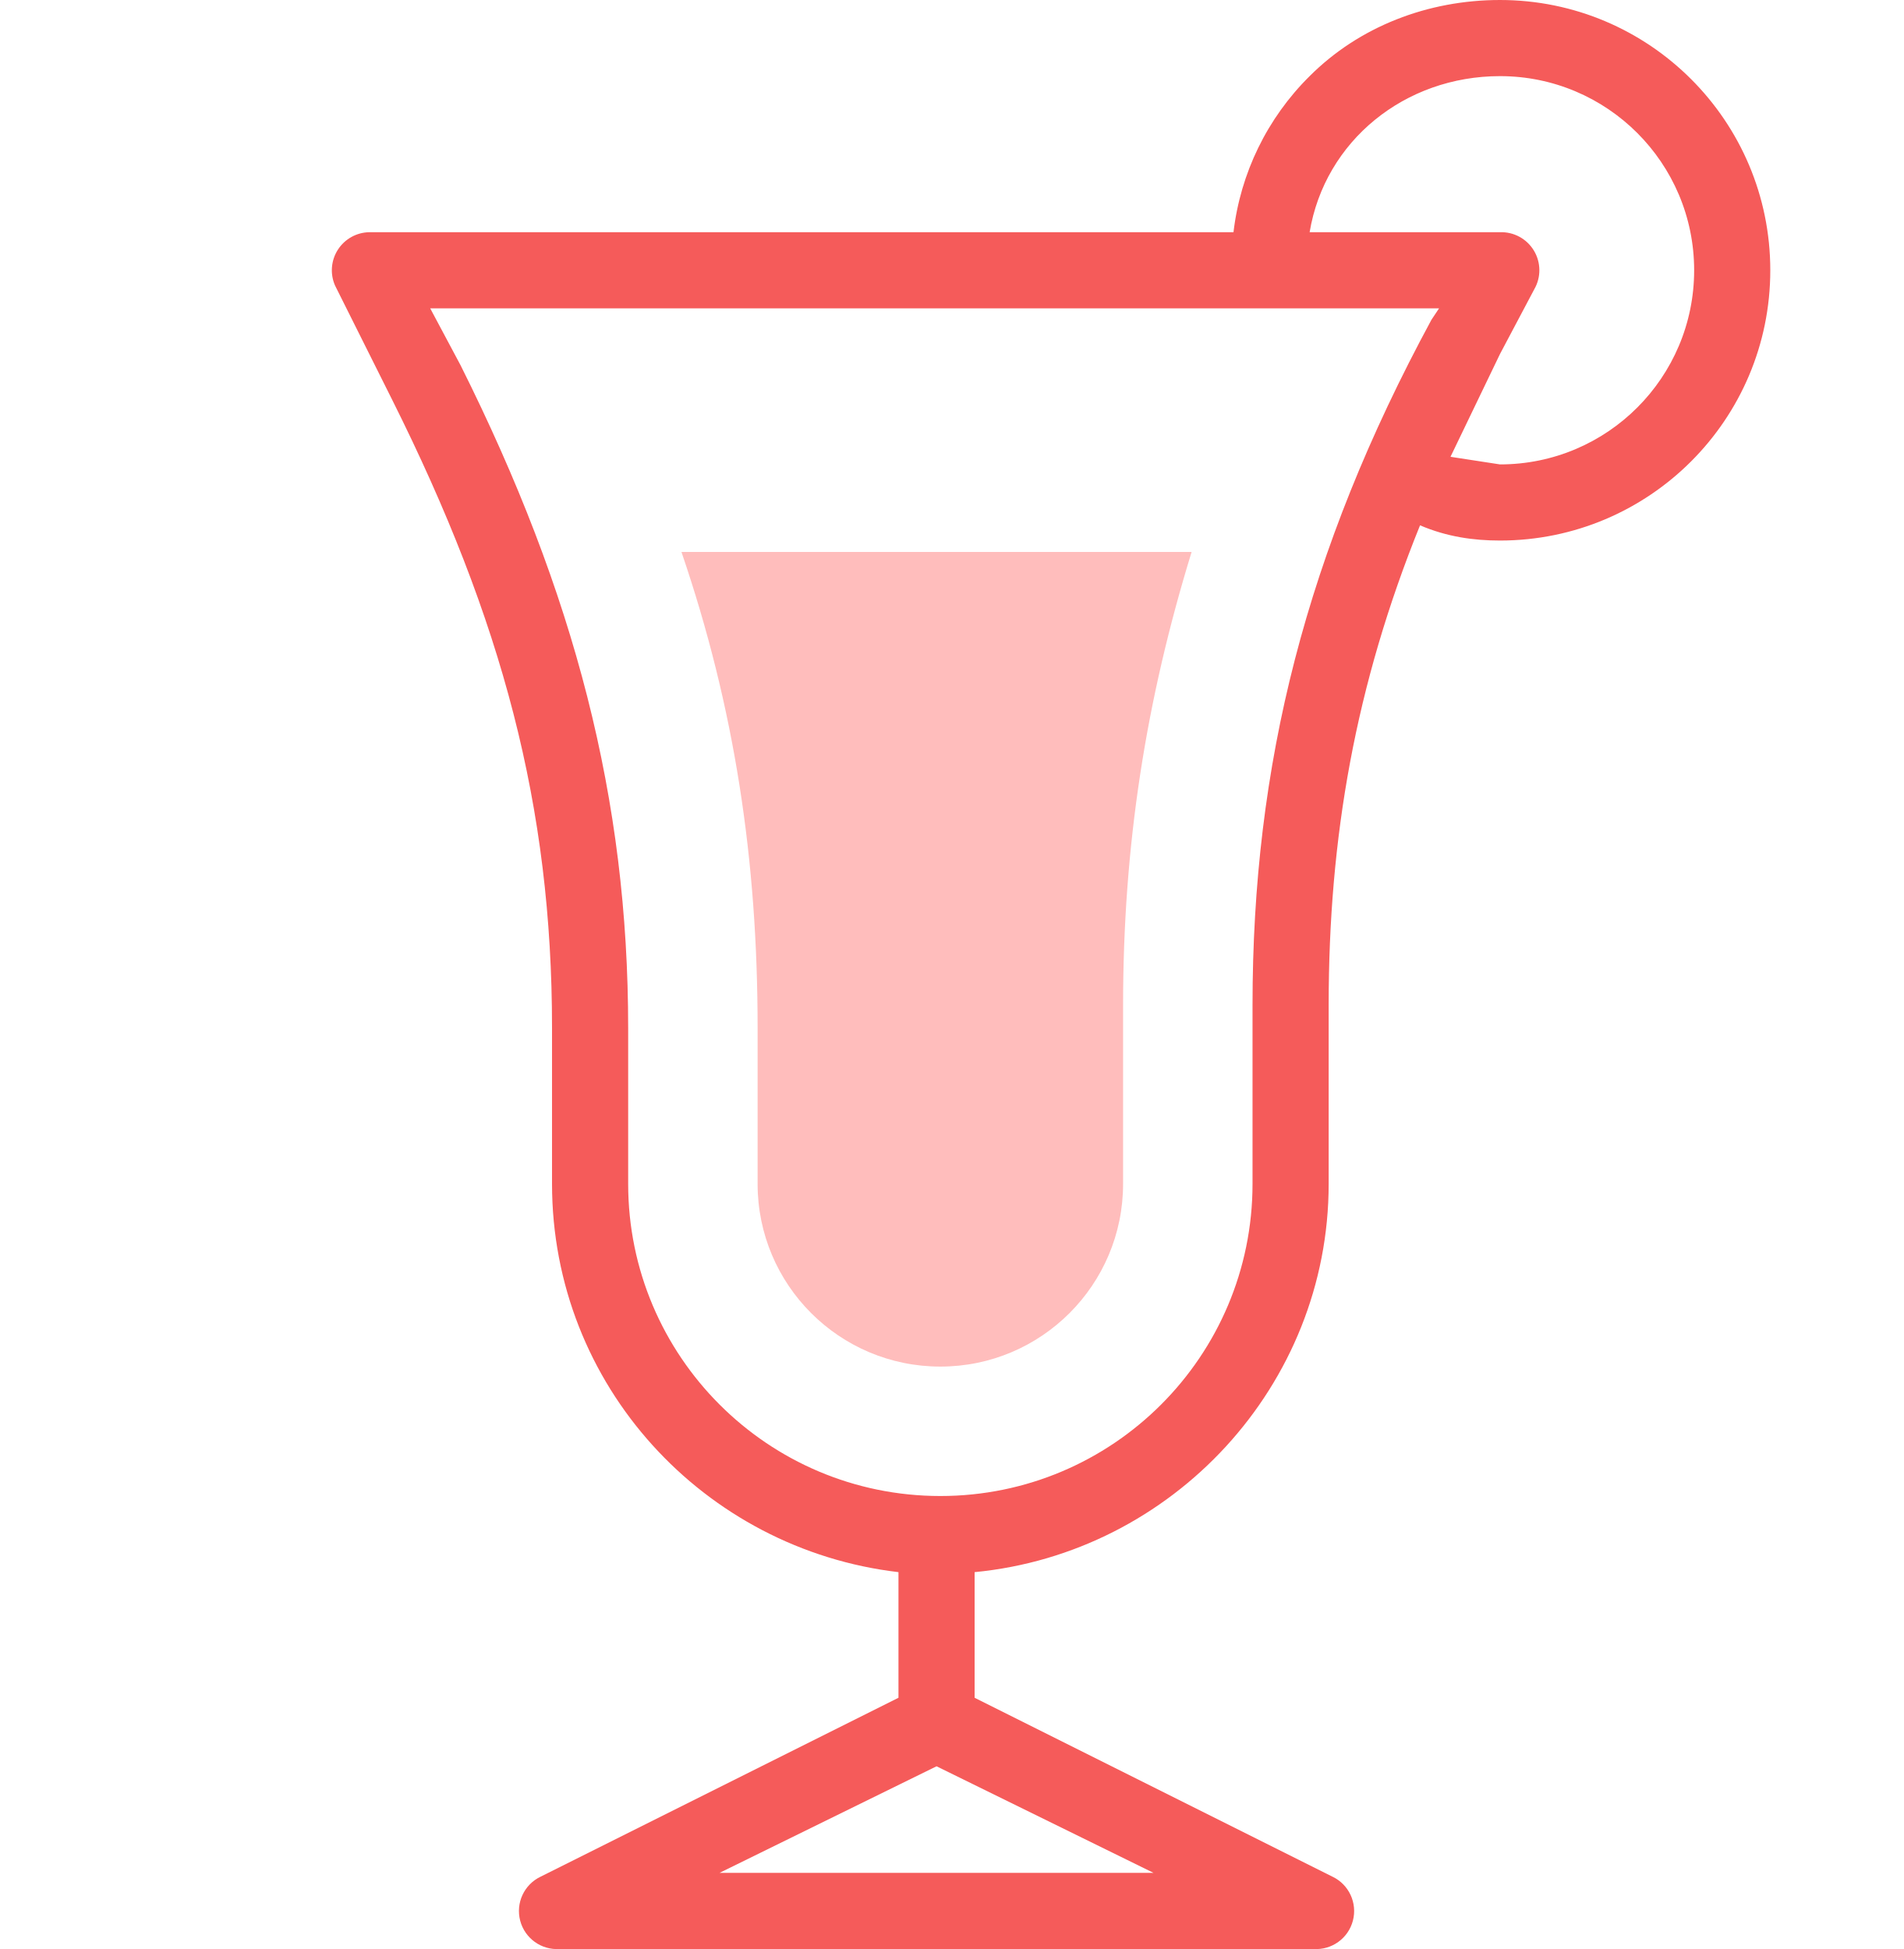
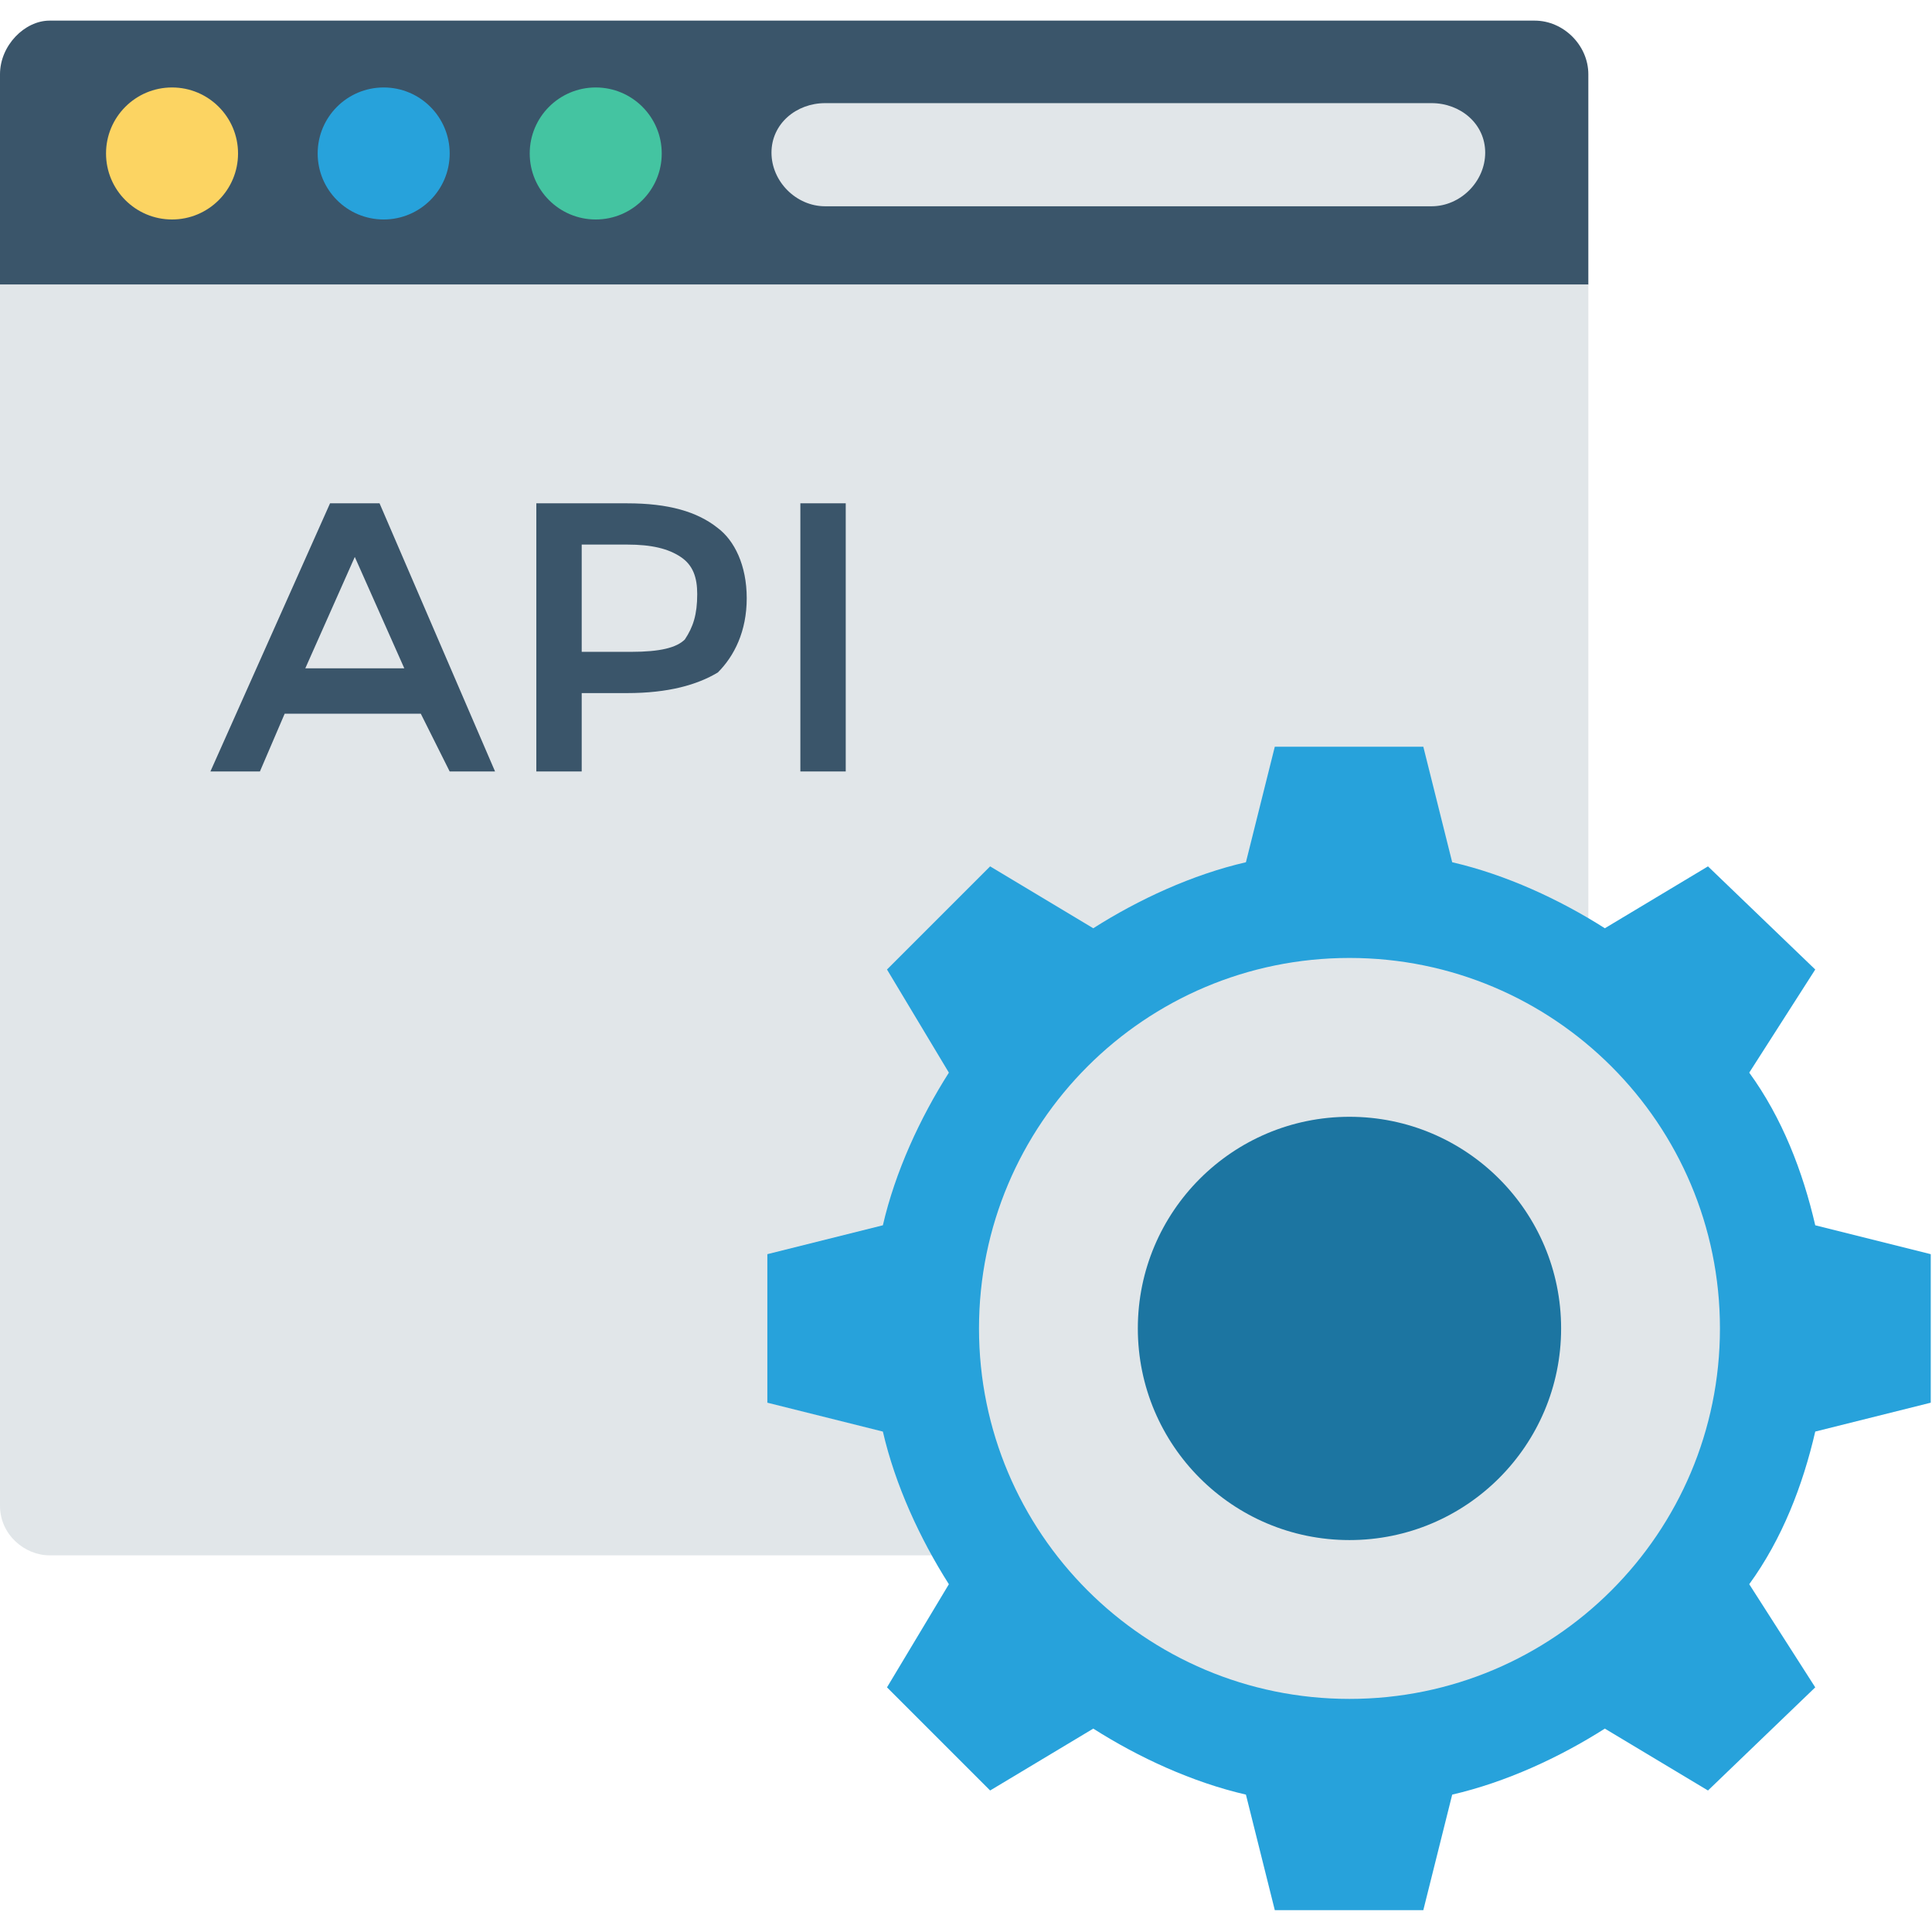
- <svg xmlns="http://www.w3.org/2000/svg" width="500" height="512" viewBox="0 0 460 512">
-   <path d="M159 145c14 41 20 81 20 125v41a48 48 0 0096 0v-47c0-42 6-80 18-119z" fill="#ffbdbc" />
-   <path d="M374 0c-19 0-37 7-50 20a69 69 0 00-20 41H77a10 10 0 00-9 14l15 30c29 58 42 107 42 165v41c0 53 40 96 91 102v33l-94 47a10 10 0 005 19h198a10 10 0 005-19l-94-47v-33c52-5 93-49 93-102v-47c0-44 7-84 24-126 7 3 14 4 21 4a71 71 0 000-142zM169 492l57-28 57 28zm140-228v47a82 82 0 01-164 0v-41c0-60-14-114-44-174l-8-15h265l-2 3c-33 61-47 117-47 180zm65-142l-13-2 13-27 9-17a10 10 0 00-9-15h-50c4-24 25-41 50-41a51 51 0 010 102z" fill="#f55b5a" />
+ <svg xmlns="http://www.w3.org/2000/svg" viewBox="0 0 468.3 468.3">
+   <path d="M385 69H0V18C0 11 6 5 12 5h360c7 0 13 6 13 13v51z" fill="#3a556a" />
+   <path d="M372 377H12c-6 0-12-5-12-12V69h385v296c0 7-6 12-13 12z" fill="#e1e6e9" />
+   <circle cx="41.7" cy="37.2" r="16" fill="#fcd462" />
+   <circle cx="93" cy="37.2" r="16" fill="#27a2db" />
+   <circle cx="144.4" cy="37.2" r="16" fill="#44c4a1" />
+   <path d="M440 347l28-7v-36l-28-7c-3-13-8-26-16-37l16-25-26-25-25 15c-11-7-24-13-37-16l-7-28h-36l-7 28c-13 3-26 9-37 16l-25-15-25 25 15 25c-7 11-13 24-16 37l-28 7v36l28 7c3 13 9 26 16 37l-15 25 25 25 25-15c11 7 24 13 37 16l7 28h36l7-28c13-3 26-9 37-16l25 15 26-25-16-25c8-11 13-24 16-37z" fill="#27a2db" />
+   <circle cx="327.1" cy="322" r="89.8" fill="#e1e6e9" />
+   <circle cx="327.1" cy="322" r="51.3" fill="#1c75a1" />
+   <g fill="#3a556a">
+     <path d="M69 173l-6 14H51l29-65h12l28 65h-11l-7-14H69zm29-11l-12-27-12 27h24zM174 128c4 3 7 9 7 17s-3 14-7 18c-5 3-12 5-22 5h-11v19h-11v-65h22c10 0 17 2 22 6zm-8 27c2-3 3-6 3-11 0-4-1-7-4-9s-7-3-13-3h-11v26h12c7 0 11-1 13-3zM194 122h11v65h-11v-65z" />
+   </g>
+   <path d="M347 50H200c-7 0-13-6-13-13s6-12 13-12h147c7 0 13 5 13 12s-6 13-13 13z" fill="#e1e6e9" />
</svg>
